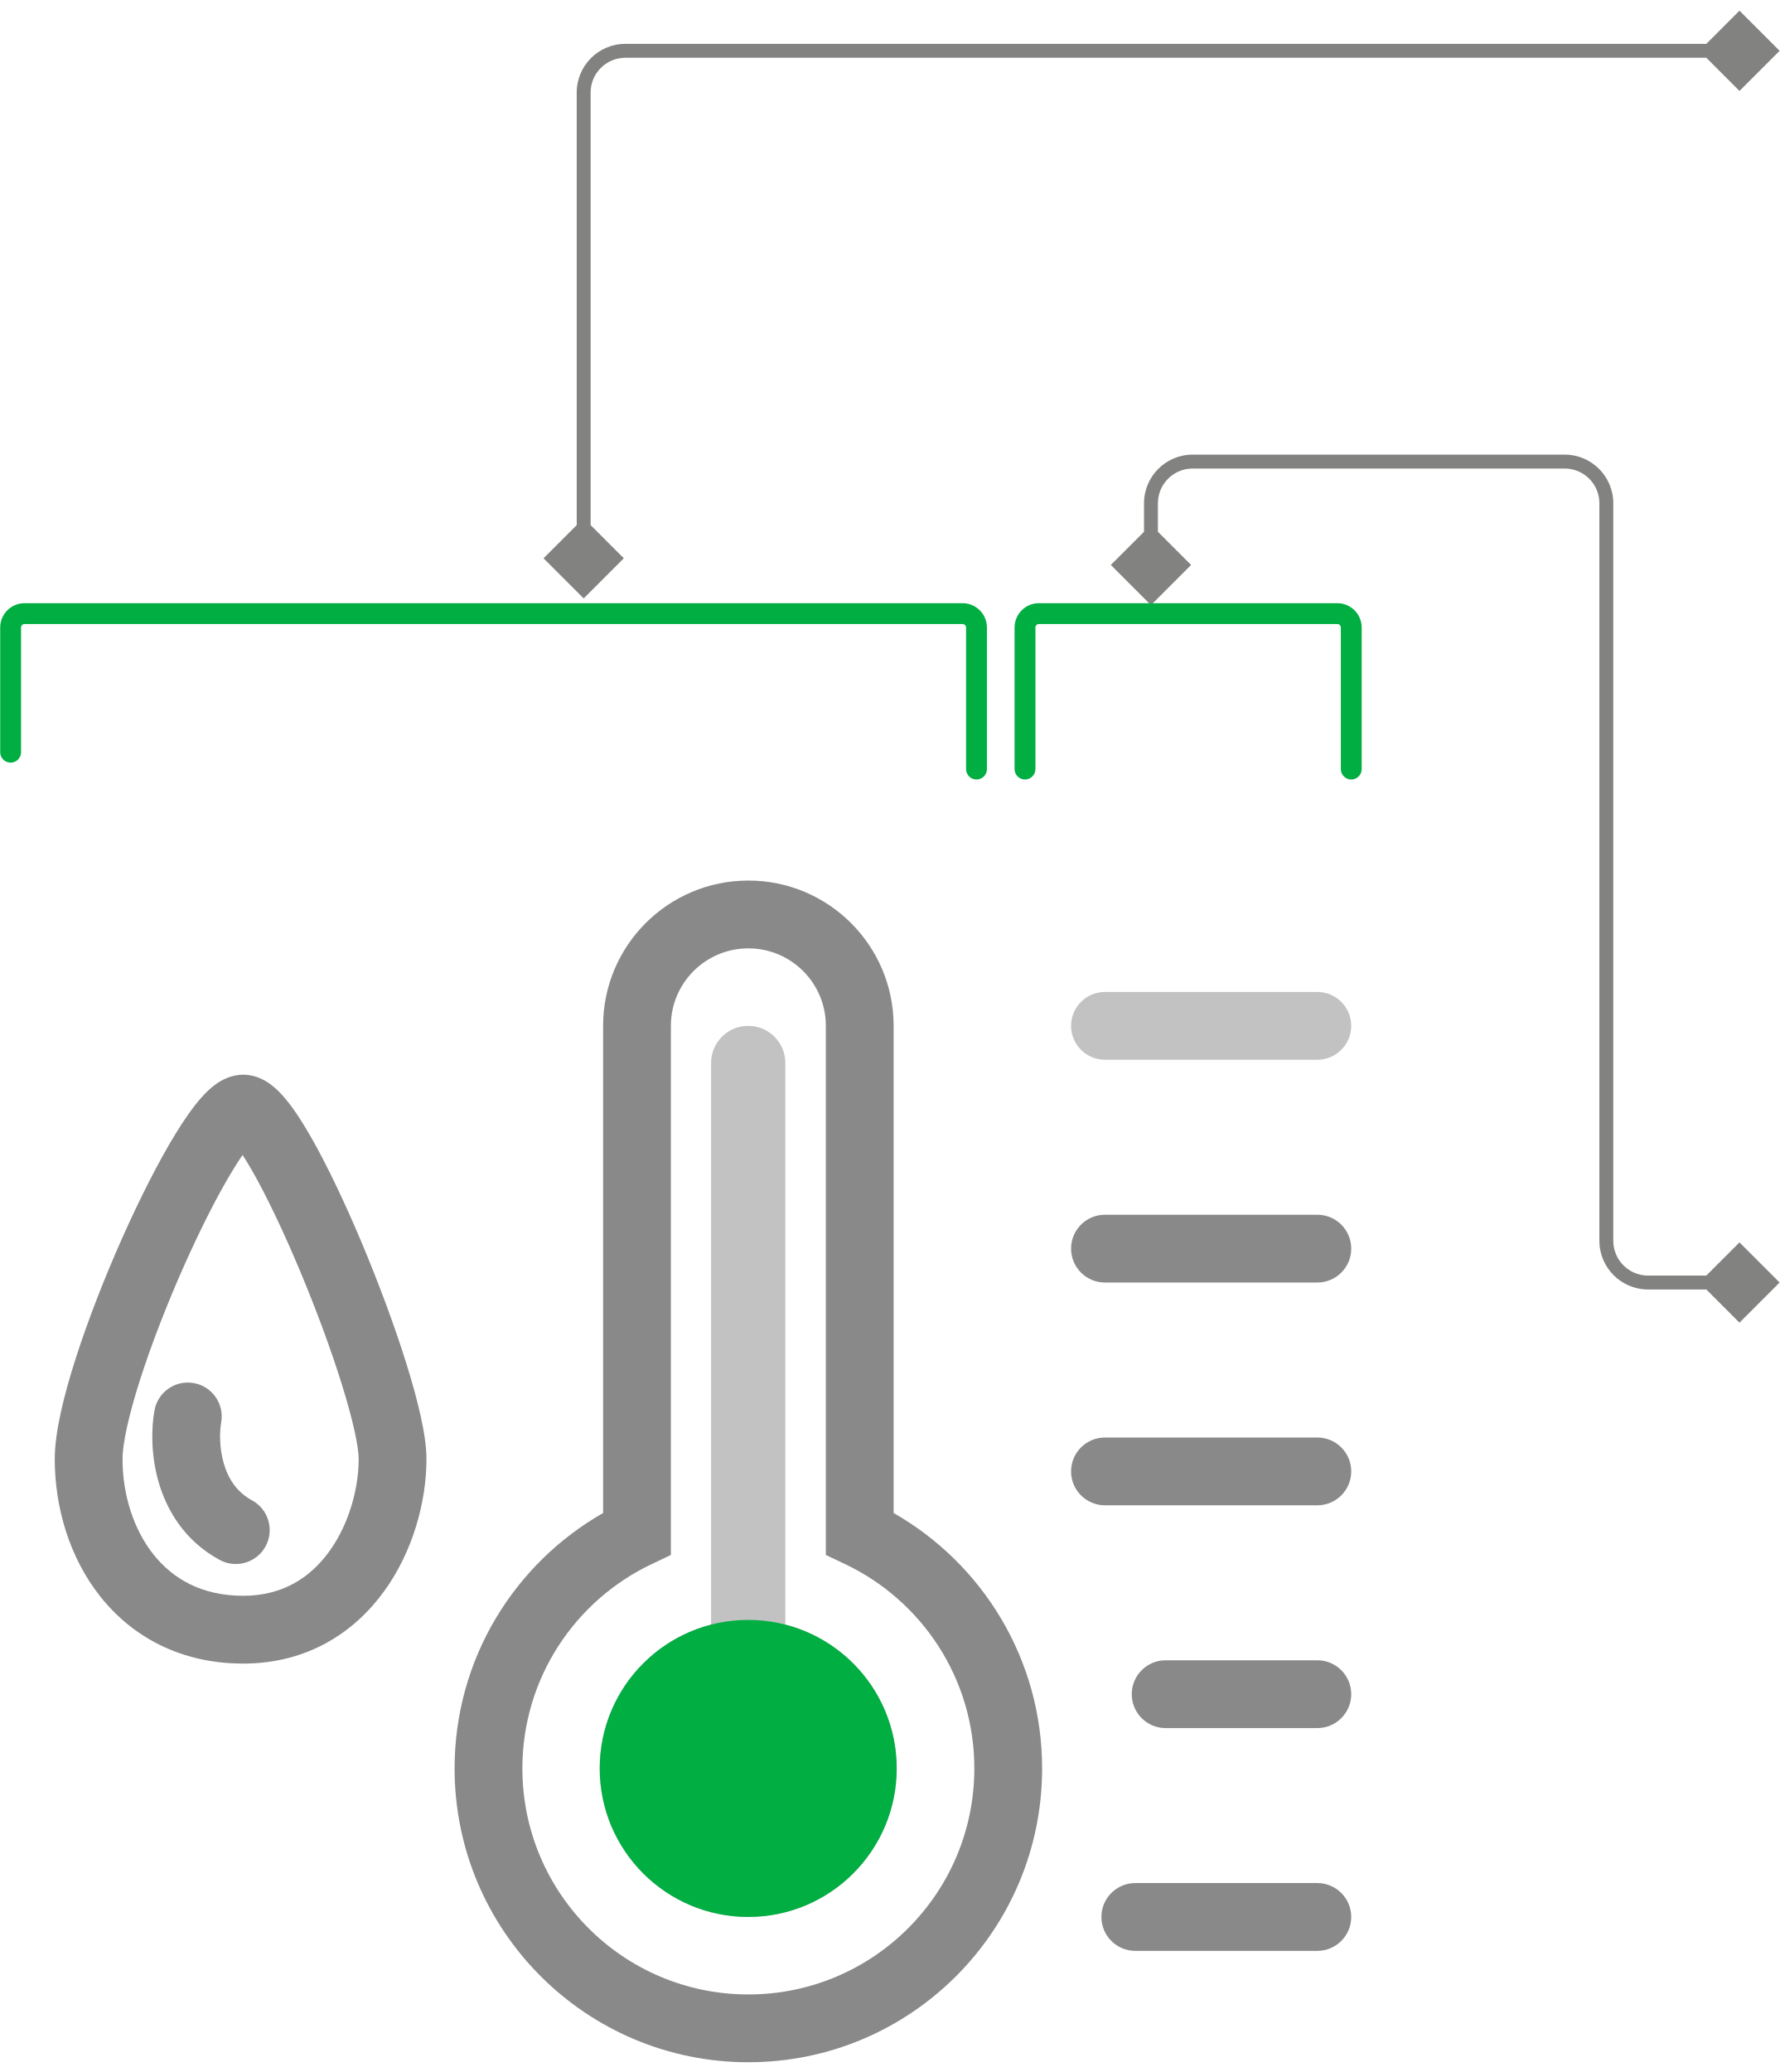
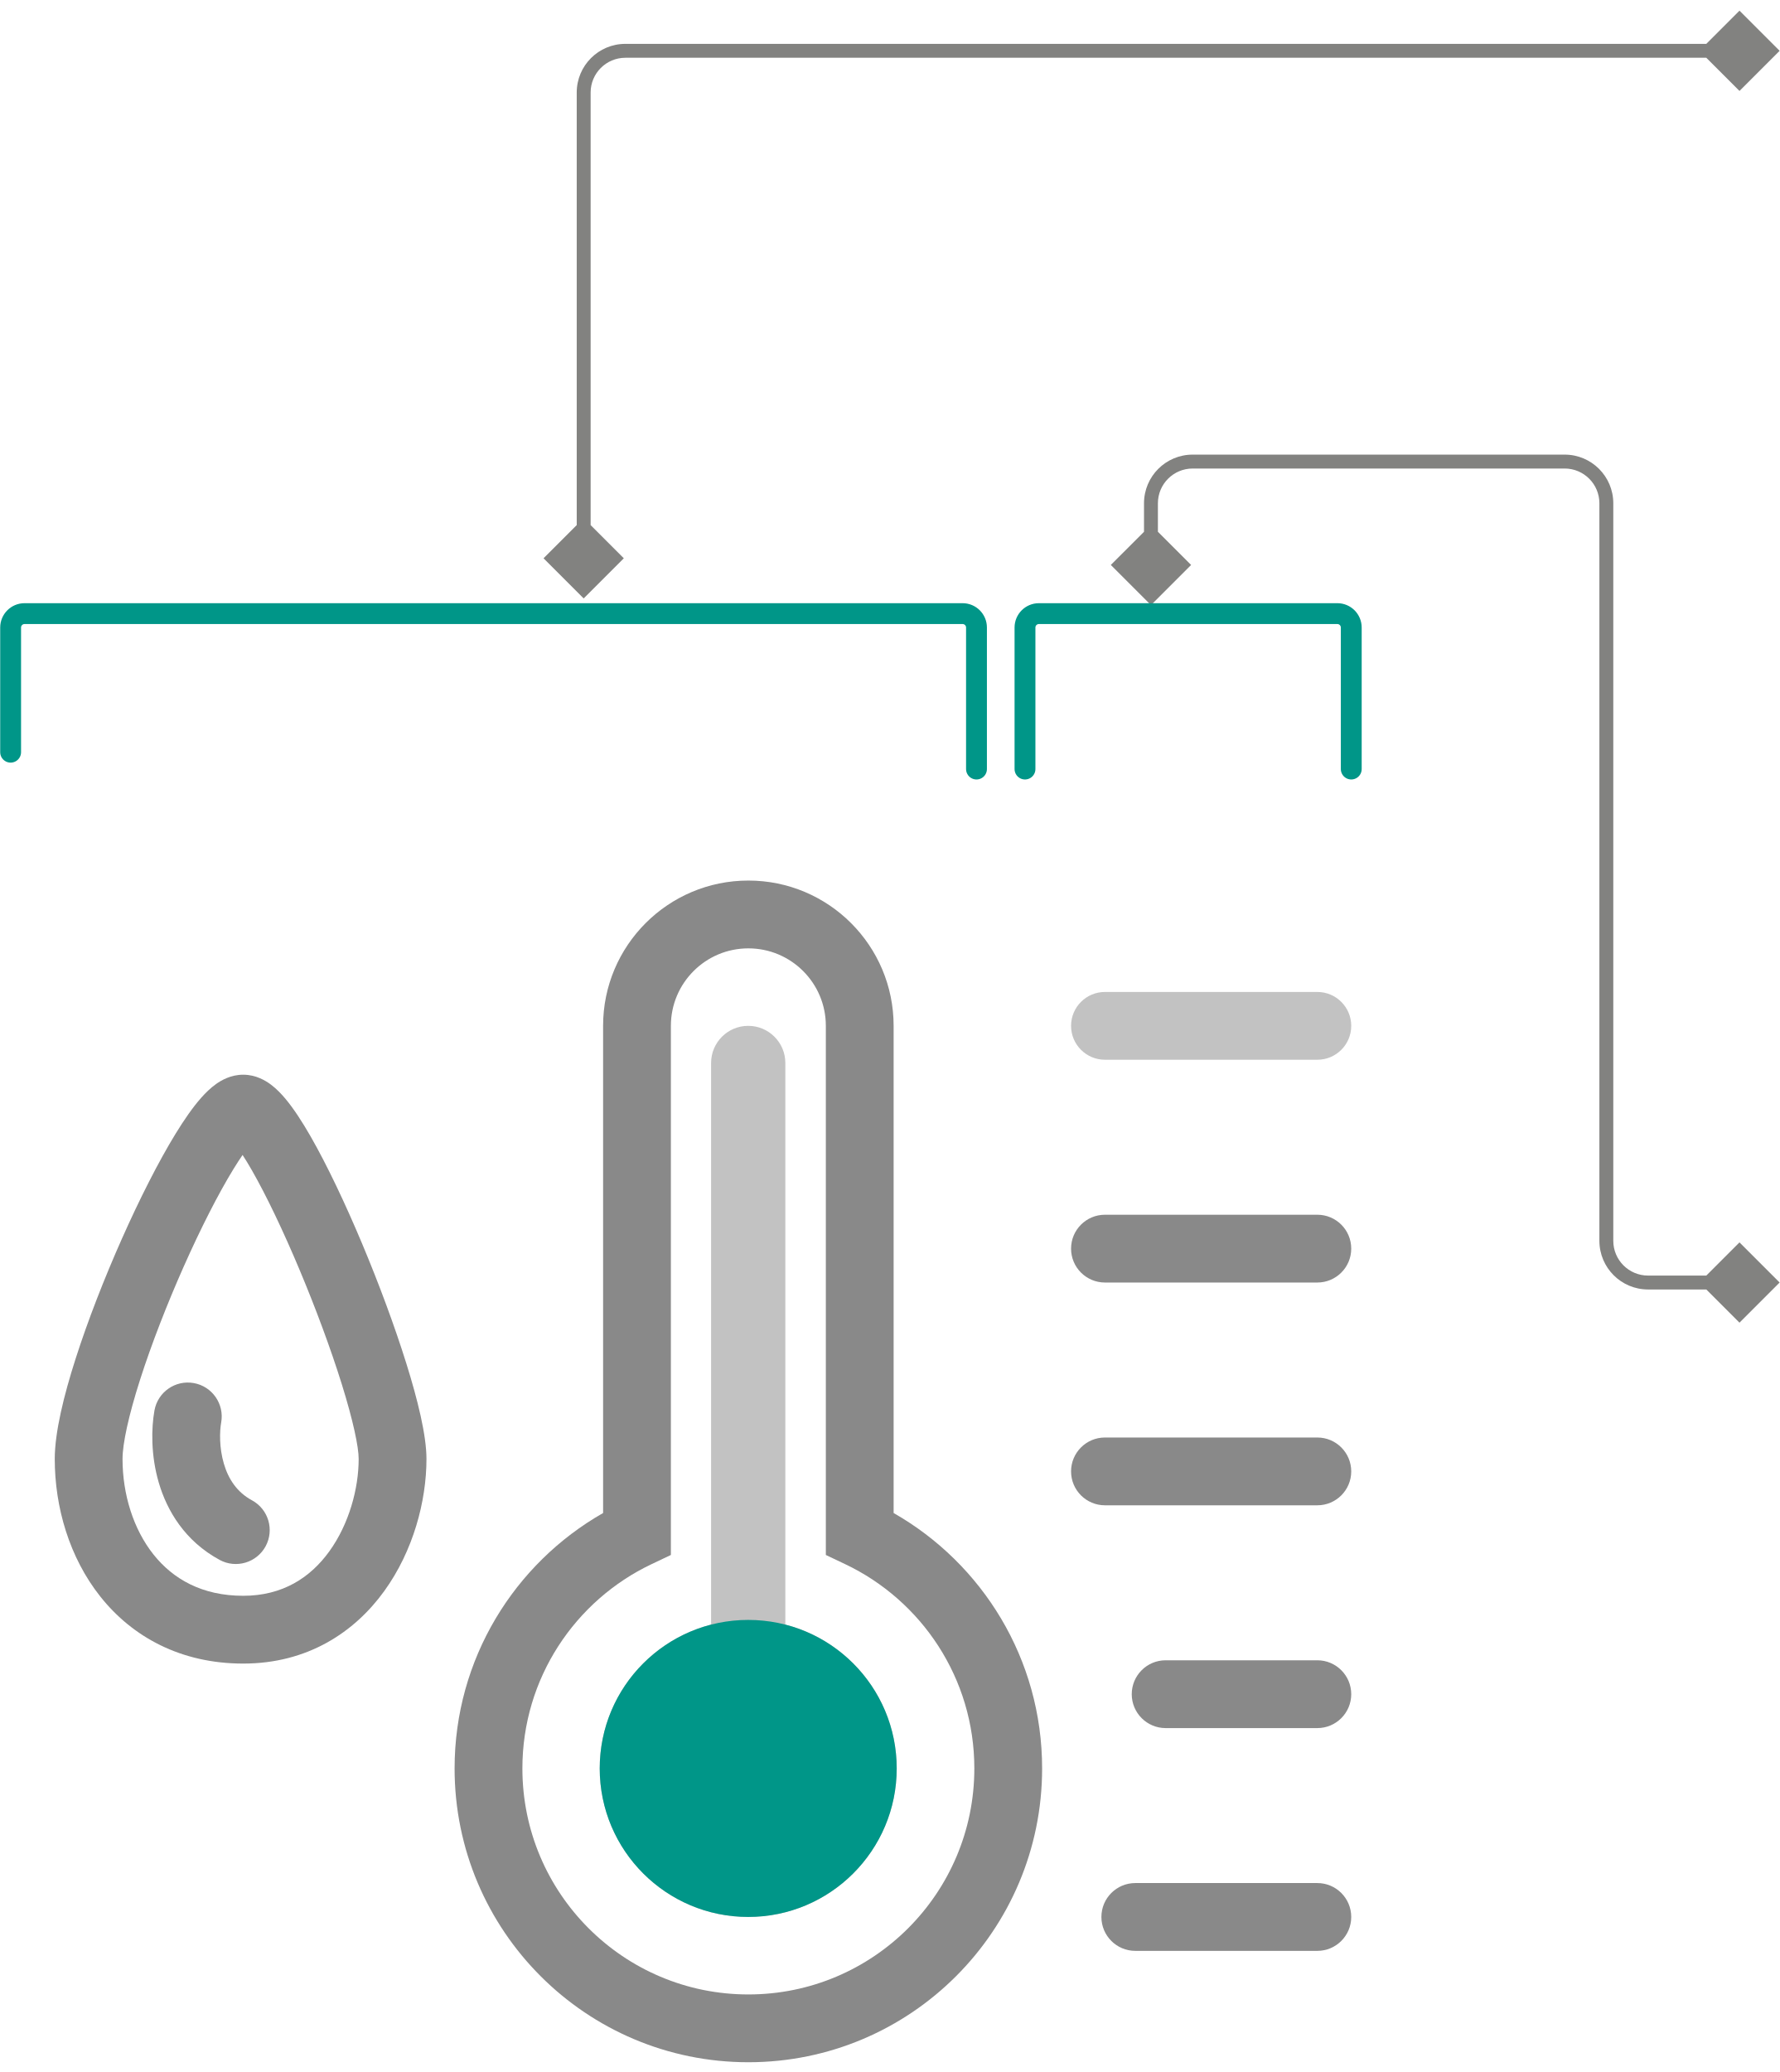
<svg xmlns="http://www.w3.org/2000/svg" width="128" height="149" viewBox="0 0 128 149" fill="none">
  <path d="M82.779 43.514L79.892 40.627L82.779 37.741L85.666 40.627L82.779 43.514ZM127.994 92.228L125.107 95.115L122.221 92.228L125.107 89.341L127.994 92.228ZM82.279 40.627V36.192H83.279V40.627H82.279ZM85.779 32.692H112.531V33.692H85.779V32.692ZM116.031 36.192V89.228H115.031V36.192H116.031ZM118.531 91.728H125.107V92.728H118.531V91.728ZM116.031 89.228C116.031 90.609 117.15 91.728 118.531 91.728V92.728C116.598 92.728 115.031 91.161 115.031 89.228H116.031ZM112.531 32.692C114.464 32.692 116.031 34.259 116.031 36.192H115.031C115.031 34.811 113.912 33.692 112.531 33.692V32.692ZM82.279 36.192C82.279 34.259 83.846 32.692 85.779 32.692V33.692C84.399 33.692 83.279 34.811 83.279 36.192H82.279Z" fill="#828280" />
  <path d="M41.979 43.034L39.092 40.147L41.979 37.26L44.866 40.147L41.979 43.034ZM127.994 3.654L125.108 6.54L122.221 3.654L125.108 0.767L127.994 3.654ZM41.479 40.147V6.654H42.479V40.147H41.479ZM44.979 3.154H125.108V4.154H44.979V3.154ZM41.479 6.654C41.479 4.721 43.046 3.154 44.979 3.154V4.154C43.598 4.154 42.479 5.273 42.479 6.654H41.479Z" fill="#828280" />
-   <path d="M0.764 54.091L0.764 45.126C0.764 44.574 1.212 44.126 1.764 44.126L69.231 44.126C69.784 44.126 70.231 44.574 70.231 45.126L70.231 55.303" stroke="#00AE42" stroke-width="1.5" stroke-linecap="round" />
-   <path d="M73.719 55.303L73.719 45.126C73.719 44.574 74.167 44.126 74.719 44.126L96.185 44.126C96.737 44.126 97.185 44.574 97.185 45.126L97.185 55.303" stroke="#00AE42" stroke-width="1.5" stroke-linecap="round" />
+   <path d="M0.764 54.091L0.764 45.126C0.764 44.574 1.212 44.126 1.764 44.126L69.231 44.126C69.784 44.126 70.231 44.574 70.231 45.126L70.231 55.303" stroke="#009688" stroke-width="1.5" stroke-linecap="round" />
+   <path d="M73.719 55.303L73.719 45.126C73.719 44.574 74.167 44.126 74.719 44.126L96.185 44.126C96.737 44.126 97.185 44.574 97.185 45.126L97.185 55.303" stroke="#009688" stroke-width="1.5" stroke-linecap="round" />
  <path fill-rule="evenodd" clip-rule="evenodd" d="M53.823 68.198C50.746 68.198 48.251 70.693 48.251 73.77V111.82L46.859 112.481C41.363 115.092 37.571 120.691 37.571 127.17C37.571 136.146 44.847 143.423 53.823 143.423C62.799 143.423 70.076 136.146 70.076 127.17C70.076 120.691 66.284 115.092 60.787 112.481L59.396 111.82V73.77C59.396 70.693 56.901 68.198 53.823 68.198ZM43.376 73.77C43.376 68 48.053 63.322 53.823 63.322C59.593 63.322 64.271 68 64.271 73.77V108.803C70.646 112.437 74.951 119.299 74.951 127.17C74.951 138.839 65.492 148.298 53.823 148.298C42.155 148.298 32.695 138.839 32.695 127.17C32.695 119.299 37 112.437 43.376 108.803V73.77Z" fill="#898989" />
  <path fill-rule="evenodd" clip-rule="evenodd" d="M15.546 77.949C15.913 77.689 16.596 77.283 17.492 77.283C18.425 77.283 19.124 77.725 19.486 77.996C19.895 78.303 20.25 78.678 20.545 79.033C21.141 79.749 21.749 80.692 22.339 81.72C23.532 83.8 24.84 86.567 26.048 89.443C27.259 92.329 28.395 95.391 29.234 98.08C30.04 100.664 30.672 103.211 30.672 104.915C30.672 107.942 29.725 111.525 27.638 114.413C25.497 117.377 22.119 119.63 17.492 119.63C12.995 119.63 9.522 117.707 7.227 114.825C4.984 112.008 3.938 108.377 3.938 104.915C3.938 103.001 4.588 100.359 5.44 97.7C6.318 94.958 7.507 91.913 8.769 89.075C10.028 86.244 11.388 83.554 12.622 81.539C13.233 80.542 13.86 79.632 14.472 78.941C14.775 78.599 15.135 78.24 15.546 77.949ZM10.083 99.188C9.241 101.817 8.813 103.826 8.813 104.915C8.813 107.461 9.593 109.969 11.041 111.788C12.439 113.543 14.524 114.755 17.492 114.755C20.33 114.755 22.323 113.445 23.686 111.558C25.105 109.594 25.796 107.039 25.796 104.915C25.796 104.045 25.398 102.155 24.58 99.532C23.795 97.014 22.714 94.099 21.552 91.33C20.386 88.552 19.165 85.986 18.11 84.146C17.871 83.729 17.649 83.365 17.447 83.055C17.244 83.349 17.021 83.692 16.78 84.086C15.696 85.856 14.433 88.338 13.224 91.056C12.02 93.765 10.898 96.644 10.083 99.188Z" fill="#898989" />
  <path fill-rule="evenodd" clip-rule="evenodd" d="M13.94 99.459C15.265 99.697 16.146 100.965 15.908 102.29C15.793 102.926 15.761 104.097 16.099 105.249C16.423 106.355 17.036 107.301 18.122 107.889C19.305 108.53 19.745 110.01 19.104 111.194C18.462 112.377 16.983 112.817 15.799 112.176C13.295 110.819 12.011 108.636 11.42 106.62C10.842 104.649 10.879 102.704 11.109 101.426C11.348 100.101 12.615 99.22 13.94 99.459Z" fill="#898989" />
  <path fill-rule="evenodd" clip-rule="evenodd" d="M56.483 116.827C61.089 118.012 64.493 122.194 64.493 127.17C64.493 133.069 59.711 137.851 53.813 137.851C47.914 137.851 43.133 133.069 43.133 127.17C43.133 122.194 46.536 118.012 51.143 116.827L51.143 76.44C51.143 74.966 52.338 73.77 53.813 73.77C55.287 73.77 56.483 74.966 56.483 76.44L56.483 116.827Z" fill="#C2C2C2" />
-   <path d="M64.493 127.17C64.493 133.069 59.711 137.85 53.813 137.85C47.914 137.85 43.133 133.069 43.133 127.17C43.133 121.272 47.914 116.49 53.813 116.49C59.711 116.49 64.493 121.272 64.493 127.17Z" fill="#00AE42" />
+   <path d="M64.493 127.17C64.493 133.069 59.711 137.85 53.813 137.85C47.914 137.85 43.133 133.069 43.133 127.17C43.133 121.272 47.914 116.49 53.813 116.49C59.711 116.49 64.493 121.272 64.493 127.17Z" fill="#009688" />
  <path fill-rule="evenodd" clip-rule="evenodd" d="M97.183 137.851C97.183 136.504 96.091 135.413 94.745 135.413H81.652C80.306 135.413 79.215 136.504 79.215 137.851C79.215 139.197 80.306 140.289 81.652 140.289H94.745C96.091 140.289 97.183 139.197 97.183 137.851Z" fill="#898989" />
  <path fill-rule="evenodd" clip-rule="evenodd" d="M97.183 121.831C97.183 120.485 96.091 119.393 94.745 119.393H83.834C82.488 119.393 81.397 120.485 81.397 121.831C81.397 123.177 82.488 124.269 83.834 124.269H94.745C96.091 124.269 97.183 123.177 97.183 121.831Z" fill="#898989" />
  <path fill-rule="evenodd" clip-rule="evenodd" d="M97.183 105.81C97.183 107.157 96.091 108.248 94.745 108.248L79.47 108.248C78.124 108.248 77.033 107.157 77.033 105.81C77.033 104.464 78.124 103.373 79.47 103.373L94.745 103.373C96.091 103.373 97.183 104.464 97.183 105.81Z" fill="#898989" />
  <path fill-rule="evenodd" clip-rule="evenodd" d="M97.183 89.79C97.183 91.137 96.091 92.228 94.745 92.228L79.47 92.228C78.124 92.228 77.033 91.137 77.033 89.79C77.033 88.444 78.124 87.353 79.47 87.353L94.745 87.353C96.091 87.353 97.183 88.444 97.183 89.79Z" fill="#898989" />
  <path fill-rule="evenodd" clip-rule="evenodd" d="M97.183 73.77C97.183 72.424 96.091 71.333 94.745 71.333H79.47C78.124 71.333 77.033 72.424 77.033 73.77C77.033 75.117 78.124 76.208 79.47 76.208H94.745C96.091 76.208 97.183 75.117 97.183 73.77Z" fill="#C2C2C2" />
</svg>
